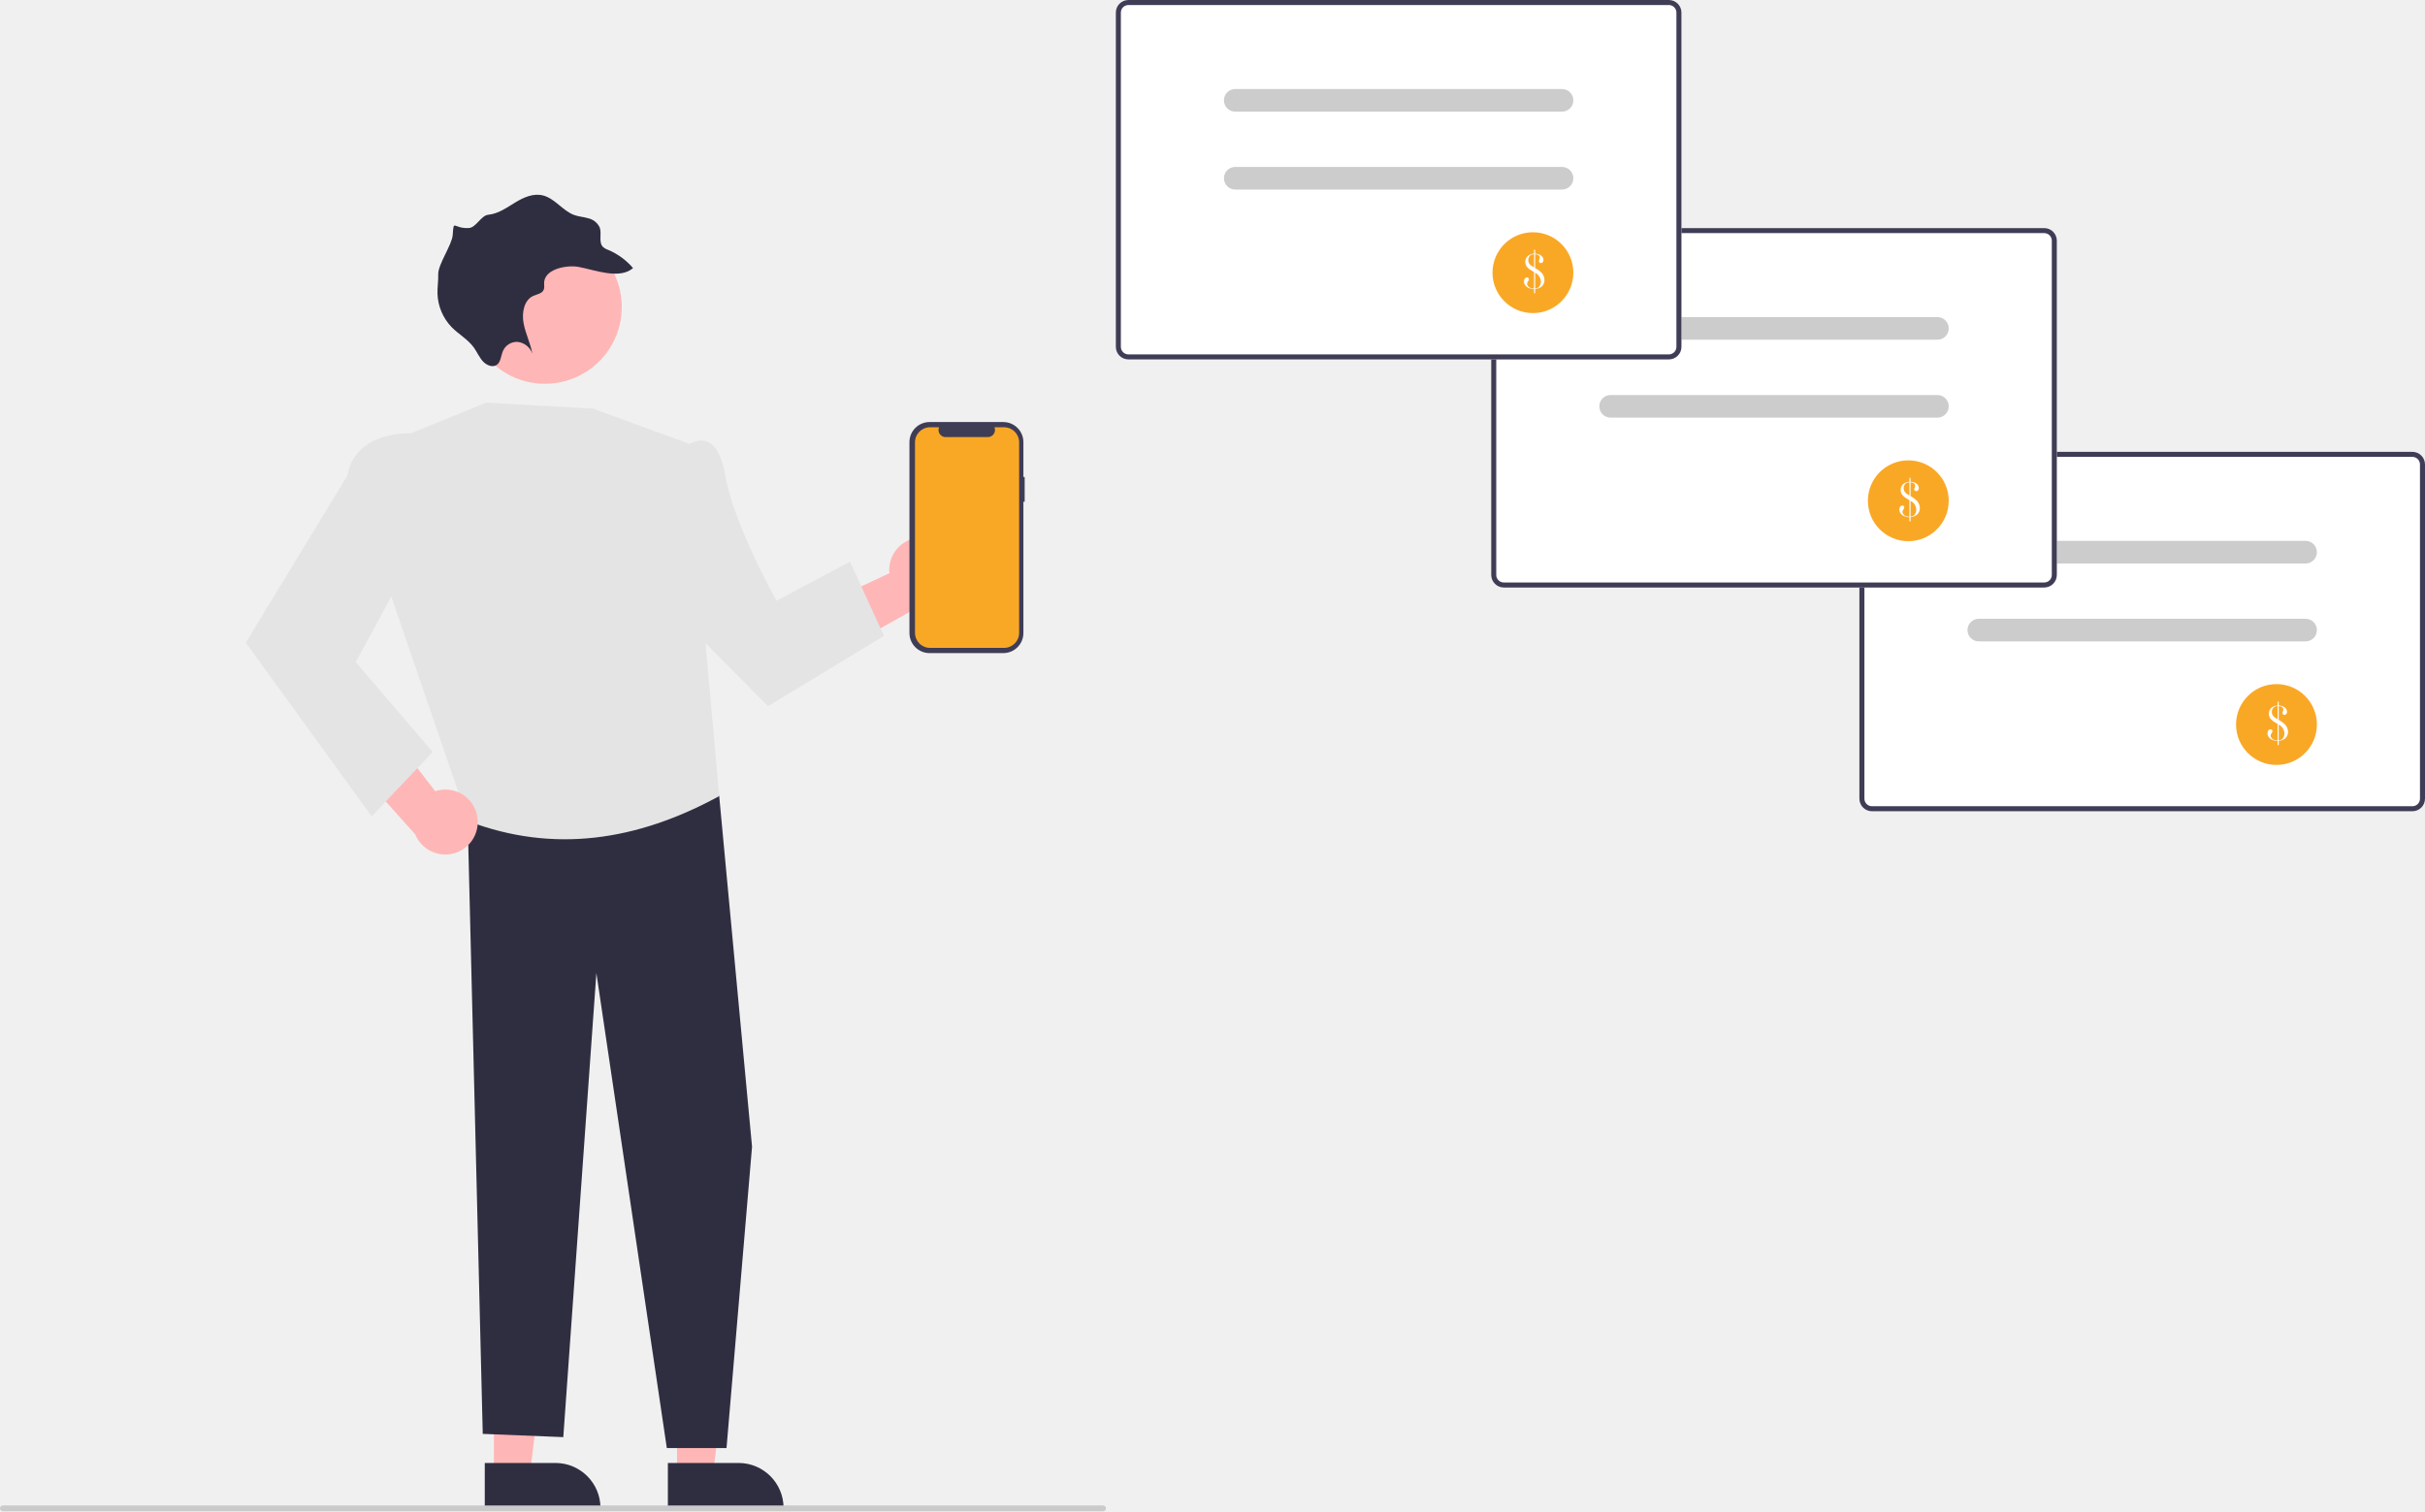
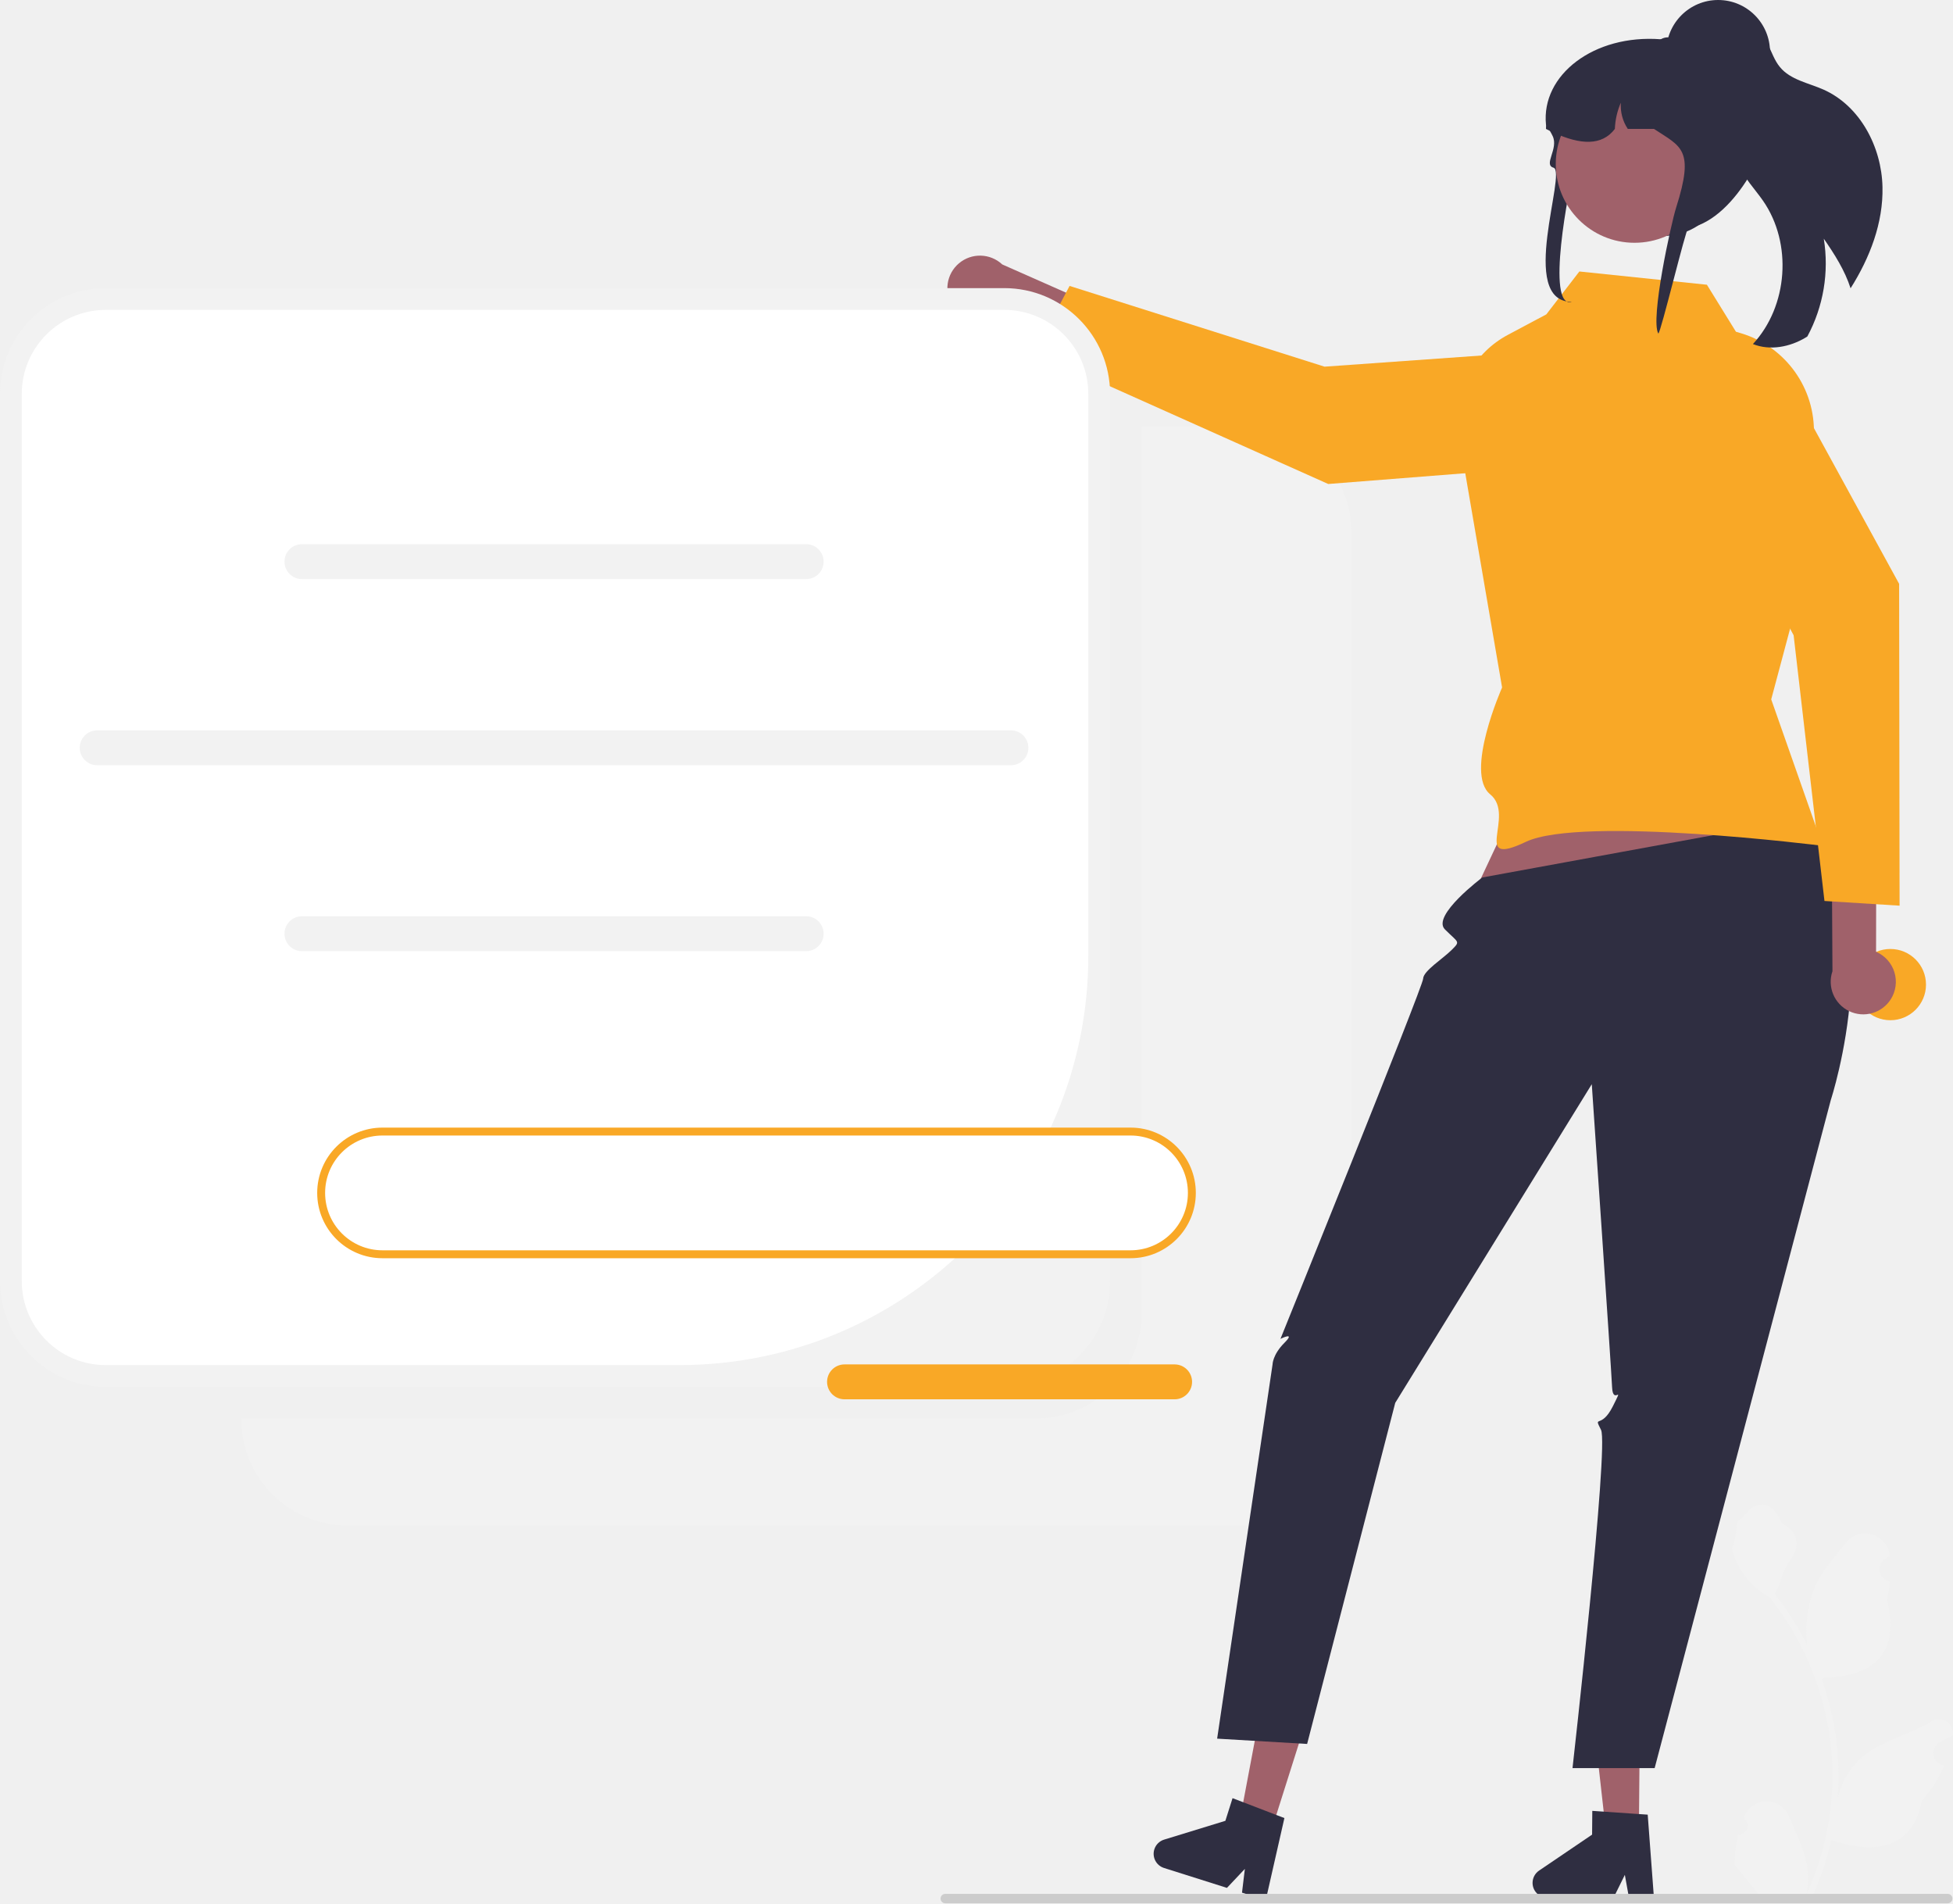
- <svg xmlns="http://www.w3.org/2000/svg" data-name="Layer 1" width="839.797" height="523.444" viewBox="0 0 839.797 523.444">
-   <path d="M259.302,695.092a50.794,50.794,0,0,0,13.59,12.63c1.12.71,2.27,1.38,3.44,2h27.53c-.33-.66-.65-1.33-.96-2a95.354,95.354,0,0,1,19.84-109.34c-16.64,5.14-32.02,15.16-42.08,29.37a64.47,64.47,0,0,0-10.23,23,96.276,96.276,0,0,1,7.67-48.41c-13.51,10.99-24.03,26.04-28.04,42.98C246.052,662.272,248.961,681.082,259.302,695.092Z" transform="translate(-180.1015 -188.278)" fill="#f0f0f0" />
-   <path d="M1015.546,469.267H828.377a4.358,4.358,0,0,1-4.353-4.353V349.131a4.358,4.358,0,0,1,4.353-4.353h187.169a4.358,4.358,0,0,1,4.353,4.353V464.914A4.358,4.358,0,0,1,1015.546,469.267Z" transform="translate(-180.1015 -188.278)" fill="#fff" />
-   <path d="M1015.546,469.267H828.377a4.358,4.358,0,0,1-4.353-4.353V349.131a4.358,4.358,0,0,1,4.353-4.353h187.169a4.358,4.358,0,0,1,4.353,4.353V464.914A4.358,4.358,0,0,1,1015.546,469.267ZM828.377,346.519a2.615,2.615,0,0,0-2.612,2.612V464.914a2.615,2.615,0,0,0,2.612,2.612h187.169a2.615,2.615,0,0,0,2.612-2.612V349.131a2.615,2.615,0,0,0-2.612-2.612Z" transform="translate(-180.1015 -188.278)" fill="#3f3d56" />
-   <path d="M978.547,383.446H865.376a3.917,3.917,0,1,1,0-7.835H978.547a3.917,3.917,0,0,1,0,7.835Z" transform="translate(-180.1015 -188.278)" fill="#ccc" />
-   <path d="M978.547,410.433H865.376a3.917,3.917,0,1,1,0-7.835H978.547a3.917,3.917,0,0,1,0,7.835Z" transform="translate(-180.1015 -188.278)" fill="#ccc" />
-   <circle cx="788.363" cy="250.944" r="14" fill="#f9a826" />
-   <path d="M968.849,432.627V431.293h.395v1.334a4.258,4.258,0,0,1,1.615.395,2.372,2.372,0,0,1,.921.768,1.795,1.795,0,0,1,.333,1.048,1.131,1.131,0,0,1-.259.755.801.801,0,0,1-.636.307.668.668,0,0,1-.491-.202.679.679,0,0,1-.202-.5.95.95,0,0,1,.079-.377l.158-.333a1.109,1.109,0,0,0,.079-.439,1.033,1.033,0,0,0-.211-.645,1.273,1.273,0,0,0-.597-.417,3.379,3.379,0,0,0-.79-.158v4.8l.088.053a8.741,8.741,0,0,1,2.22,1.676,3.942,3.942,0,0,1,.671,1.137,3.485,3.485,0,0,1,.241,1.259,3.056,3.056,0,0,1-.421,1.588,2.852,2.852,0,0,1-1.167,1.097,4.928,4.928,0,0,1-1.632.474v1.43h-.395v-1.404a4.405,4.405,0,0,1-1.667-.342,3.155,3.155,0,0,1-1.347-.965,2.186,2.186,0,0,1-.478-1.378,1.557,1.557,0,0,1,.307-.979.914.914,0,0,1,.746-.399.645.645,0,0,1,.667.665,1.304,1.304,0,0,1-.325.727,2.203,2.203,0,0,0-.241.403.9.9,0,0,0-.066.35,1.418,1.418,0,0,0,.312.88,1.989,1.989,0,0,0,.838.626,3.087,3.087,0,0,0,1.185.21h.07v-5.73l-.5-.29q-.711-.412-1.084-.684a4.526,4.526,0,0,1-.671-.597,2.883,2.883,0,0,1-.781-1.983,2.691,2.691,0,0,1,.333-1.312,2.617,2.617,0,0,1,.921-.979A3.75,3.75,0,0,1,968.849,432.627Zm0,.193a2.716,2.716,0,0,0-.987.219,1.682,1.682,0,0,0-.734.709,2.171,2.171,0,0,0-.28,1.095,2.224,2.224,0,0,0,.411,1.305,2.648,2.648,0,0,0,.511.552,9.521,9.521,0,0,0,.992.648l.087.053Zm.395,11.899a2.721,2.721,0,0,0,.664-.14,1.75,1.75,0,0,0,.481-.281,2.173,2.173,0,0,0,.612-.855,2.948,2.948,0,0,0,.227-1.154,3.625,3.625,0,0,0-1.983-3.036Z" transform="translate(-180.1015 -188.278)" fill="#fff" />
-   <path d="M888.046,391.767H700.877a4.358,4.358,0,0,1-4.353-4.353V271.631a4.358,4.358,0,0,1,4.353-4.353H888.046a4.358,4.358,0,0,1,4.353,4.353V387.414A4.358,4.358,0,0,1,888.046,391.767Z" transform="translate(-180.1015 -188.278)" fill="#fff" />
-   <path d="M888.046,391.767H700.877a4.358,4.358,0,0,1-4.353-4.353V271.631a4.358,4.358,0,0,1,4.353-4.353H888.046a4.358,4.358,0,0,1,4.353,4.353V387.414A4.358,4.358,0,0,1,888.046,391.767ZM700.877,269.019a2.615,2.615,0,0,0-2.612,2.612V387.414a2.615,2.615,0,0,0,2.612,2.612H888.046a2.615,2.615,0,0,0,2.612-2.612V271.631a2.615,2.615,0,0,0-2.612-2.612Z" transform="translate(-180.1015 -188.278)" fill="#3f3d56" />
-   <path d="M851.047,305.946H737.876a3.917,3.917,0,1,1,0-7.835H851.047a3.917,3.917,0,0,1,0,7.835Z" transform="translate(-180.1015 -188.278)" fill="#ccc" />
-   <path d="M851.047,332.933H737.876a3.917,3.917,0,1,1,0-7.835H851.047a3.917,3.917,0,0,1,0,7.835Z" transform="translate(-180.1015 -188.278)" fill="#ccc" />
-   <circle cx="660.863" cy="173.444" r="14" fill="#f9a826" />
-   <path d="M841.349,355.127V353.793h.395v1.334a4.258,4.258,0,0,1,1.615.395,2.372,2.372,0,0,1,.921.768,1.795,1.795,0,0,1,.333,1.048,1.131,1.131,0,0,1-.259.755.801.801,0,0,1-.636.307.668.668,0,0,1-.491-.202.679.679,0,0,1-.202-.5.95.95,0,0,1,.079-.377l.158-.333a1.109,1.109,0,0,0,.079-.439,1.033,1.033,0,0,0-.211-.645,1.273,1.273,0,0,0-.597-.417,3.379,3.379,0,0,0-.79-.158v4.8l.088.053a8.741,8.741,0,0,1,2.22,1.676,3.942,3.942,0,0,1,.671,1.137,3.485,3.485,0,0,1,.241,1.259,3.056,3.056,0,0,1-.421,1.588,2.852,2.852,0,0,1-1.167,1.097,4.928,4.928,0,0,1-1.632.474v1.43h-.395v-1.404a4.405,4.405,0,0,1-1.667-.342,3.155,3.155,0,0,1-1.347-.965,2.186,2.186,0,0,1-.478-1.378,1.557,1.557,0,0,1,.307-.979.914.914,0,0,1,.746-.399.645.645,0,0,1,.667.665,1.304,1.304,0,0,1-.325.727,2.203,2.203,0,0,0-.241.403.9.9,0,0,0-.066.35,1.418,1.418,0,0,0,.312.88,1.989,1.989,0,0,0,.838.626,3.087,3.087,0,0,0,1.185.21h.07v-5.73l-.5-.29q-.711-.412-1.084-.684a4.526,4.526,0,0,1-.671-.597,2.883,2.883,0,0,1-.781-1.983,2.691,2.691,0,0,1,.333-1.312,2.617,2.617,0,0,1,.921-.979A3.75,3.75,0,0,1,841.349,355.127Zm0,.193a2.716,2.716,0,0,0-.987.219,1.682,1.682,0,0,0-.734.709,2.171,2.171,0,0,0-.28,1.095,2.224,2.224,0,0,0,.411,1.305,2.648,2.648,0,0,0,.511.552,9.521,9.521,0,0,0,.992.648l.087.053Zm.395,11.899a2.721,2.721,0,0,0,.664-.14,1.75,1.75,0,0,0,.481-.281,2.173,2.173,0,0,0,.612-.855,2.948,2.948,0,0,0,.227-1.154,3.625,3.625,0,0,0-1.983-3.036Z" transform="translate(-180.1015 -188.278)" fill="#fff" />
-   <path d="M500.047,374.49a11.183,11.183,0,0,0-11.928,12.319l-35.982,16.869,17.612,10.784L501.218,396.79a11.244,11.244,0,0,0-1.171-22.3Z" transform="translate(-180.1015 -188.278)" fill="#ffb6b6" />
-   <polygon points="171.049 510.77 183.476 510.769 189.388 462.837 171.047 462.838 171.049 510.77" fill="#ffb6b6" />
-   <path d="M347.981,694.991l24.473-.001h.001a15.597,15.597,0,0,1,15.596,15.596v.507l-40.069.001Z" transform="translate(-180.1015 -188.278)" fill="#2f2e41" />
-   <polygon points="234.459 510.77 246.886 510.769 252.798 462.837 234.457 462.838 234.459 510.77" fill="#ffb6b6" />
-   <path d="M411.391,694.991l24.473-.001h.001a15.597,15.597,0,0,1,15.596,15.596v.507l-40.069.001Z" transform="translate(-180.1015 -188.278)" fill="#2f2e41" />
-   <polygon points="242.76 262.159 249.067 275.738 260.438 397.176 251.599 501.554 230.926 501.554 206.532 337.03 195.074 497.764 167.18 496.638 161.825 278.718 242.76 262.159" fill="#2f2e41" />
-   <path d="M322.35,338.372l26.149-10.639,36.909,2.07,32.813,11.958L429.169,464.016c-28.546,15.588-57.463,19.843-86.882,8.697l-27.304-79.628Z" transform="translate(-180.1015 -188.278)" fill="#e4e4e4" />
-   <path d="M408.013,344.993l11.604-3.232s8.777-5.707,11.665,11.258,17.747,43.352,17.747,43.352l25.437-13.556,11.777,25.719-40.171,24.334-42.303-42.624Z" transform="translate(-180.1015 -188.278)" fill="#e4e4e4" />
-   <path id="a80a6b0c-a21b-4eb6-b764-70793a425e46-217" data-name="Path 40" d="M344.361,305.083h0a26.609,26.609,0,1,1,48.699-21.462l.152.352a26.614,26.614,0,1,1-48.861,21.114Z" transform="translate(-180.1015 -188.278)" fill="#ffb6b6" />
-   <path id="b51b91e7-03ed-46d5-9b2a-c48431fd2f0d-218" data-name="Path 72" d="M380.487,280.73c5.533,1.004,14.095,4.487,18.847.401a23.291,23.291,0,0,0-8.623-6.307,5.314,5.314,0,0,1-1.785-1.009c-1.62-1.637-.368-4.458-1.11-6.672a5.717,5.717,0,0,0-3.937-3.246c-1.649-.493-3.378-.574-4.998-1.172-3.834-1.441-6.56-5.565-10.49-6.685-3.424-.99-6.87.549-9.825,2.345s-5.879,3.928-9.336,4.269c-2.584.236-4.219,4.485-6.813,4.61-5.435.264-5.133-3.318-5.535,2.392-.232,3.407-5.101,10.186-5.021,13.623.08,2.252-.318,4.483-.254,6.742a17.515,17.515,0,0,0,4.848,11.511c2.474,2.545,5.693,4.261,7.776,7.161,1.083,1.54,1.835,3.337,3.096,4.73s3.397,2.232,4.804,1.237,1.434-3.147,2.132-4.786a5.233,5.233,0,0,1,5.201-3.166,6.129,6.129,0,0,1,5.001,4.083c-.659-3.62-2.396-7.012-3.057-10.635s.2-7.951,3.32-9.365c1.339-.623,3.149-.791,3.687-2.227.33-.865.028-1.887.155-2.823C369.255,281.156,376.879,280.022,380.487,280.73Z" transform="translate(-180.1015 -188.278)" fill="#2f2e41" />
-   <path d="M345.422,471.299a11.183,11.183,0,0,0-14.612-8.974l-24.269-31.47-6.709,19.531,24.074,26.89a11.244,11.244,0,0,0,21.516-5.977Z" transform="translate(-180.1015 -188.278)" fill="#ffb6b6" />
-   <path d="M330.733,344.308l-8.382-5.936s-19.177-1.099-21.967,14.646l-35.163,57.845,43.598,60.148,21.137-22.251-26.671-31.168L325.678,376.477Z" transform="translate(-180.1015 -188.278)" fill="#e4e4e4" />
-   <path d="M534.956,353.474h-.44V341.427a6.973,6.973,0,0,0-6.973-6.973H502.02a6.973,6.973,0,0,0-6.973,6.972v66.091a6.973,6.973,0,0,0,6.973,6.973h25.523a6.973,6.973,0,0,0,6.973-6.972V362.049h.44Z" transform="translate(-180.1015 -188.278)" fill="#3f3d56" />
-   <path d="M527.825,336.268h-3.332a2.474,2.474,0,0,1-2.29,3.408h-14.622a2.474,2.474,0,0,1-2.29-3.408h-3.112a5.207,5.207,0,0,0-5.207,5.207v65.994a5.207,5.207,0,0,0,5.207,5.207H527.825a5.207,5.207,0,0,0,5.207-5.207h0V341.475A5.207,5.207,0,0,0,527.825,336.268Z" transform="translate(-180.1015 -188.278)" fill="#f9a826" />
-   <path d="M758.046,312.767H570.877a4.358,4.358,0,0,1-4.353-4.353V192.631a4.358,4.358,0,0,1,4.353-4.353H758.046a4.358,4.358,0,0,1,4.353,4.353V308.414A4.358,4.358,0,0,1,758.046,312.767Z" transform="translate(-180.1015 -188.278)" fill="#fff" />
-   <path d="M758.046,312.767H570.877a4.358,4.358,0,0,1-4.353-4.353V192.631a4.358,4.358,0,0,1,4.353-4.353H758.046a4.358,4.358,0,0,1,4.353,4.353V308.414A4.358,4.358,0,0,1,758.046,312.767ZM570.877,190.019a2.615,2.615,0,0,0-2.612,2.612V308.414a2.615,2.615,0,0,0,2.612,2.612H758.046a2.615,2.615,0,0,0,2.612-2.612V192.631a2.615,2.615,0,0,0-2.612-2.612Z" transform="translate(-180.1015 -188.278)" fill="#3f3d56" />
-   <path d="M721.047,226.946H607.876a3.917,3.917,0,1,1,0-7.835H721.047a3.917,3.917,0,0,1,0,7.835Z" transform="translate(-180.1015 -188.278)" fill="#ccc" />
-   <path d="M721.047,253.933H607.876a3.917,3.917,0,1,1,0-7.835H721.047a3.917,3.917,0,0,1,0,7.835Z" transform="translate(-180.1015 -188.278)" fill="#ccc" />
-   <circle cx="530.863" cy="94.444" r="14" fill="#f9a826" />
-   <path d="M711.349,276.127V274.793h.395v1.334a4.258,4.258,0,0,1,1.615.395,2.372,2.372,0,0,1,.921.768,1.795,1.795,0,0,1,.333,1.048,1.131,1.131,0,0,1-.259.755.801.801,0,0,1-.636.307.668.668,0,0,1-.491-.202.679.679,0,0,1-.202-.5.95.95,0,0,1,.079-.377l.158-.333a1.109,1.109,0,0,0,.079-.439,1.033,1.033,0,0,0-.211-.645,1.273,1.273,0,0,0-.597-.417,3.379,3.379,0,0,0-.79-.158v4.8l.088.053a8.741,8.741,0,0,1,2.22,1.676,3.942,3.942,0,0,1,.671,1.137,3.485,3.485,0,0,1,.241,1.259,3.056,3.056,0,0,1-.421,1.588,2.852,2.852,0,0,1-1.167,1.097,4.928,4.928,0,0,1-1.632.474v1.43h-.395v-1.404a4.405,4.405,0,0,1-1.667-.342,3.155,3.155,0,0,1-1.347-.965,2.186,2.186,0,0,1-.478-1.378,1.557,1.557,0,0,1,.307-.979.914.914,0,0,1,.746-.399.645.645,0,0,1,.667.665,1.304,1.304,0,0,1-.325.727,2.203,2.203,0,0,0-.241.403.9.9,0,0,0-.066.35,1.418,1.418,0,0,0,.312.88,1.989,1.989,0,0,0,.838.626,3.087,3.087,0,0,0,1.185.21h.07v-5.73l-.5-.29q-.711-.412-1.084-.684a4.526,4.526,0,0,1-.671-.597,2.883,2.883,0,0,1-.781-1.983,2.691,2.691,0,0,1,.333-1.312,2.617,2.617,0,0,1,.921-.979A3.75,3.75,0,0,1,711.349,276.127Zm0,.193a2.716,2.716,0,0,0-.987.219,1.682,1.682,0,0,0-.734.709,2.171,2.171,0,0,0-.28,1.095,2.224,2.224,0,0,0,.411,1.305,2.648,2.648,0,0,0,.511.552,9.521,9.521,0,0,0,.992.648l.087.053Zm.395,11.899a2.721,2.721,0,0,0,.664-.14,1.75,1.75,0,0,0,.481-.281,2.173,2.173,0,0,0,.612-.855,2.948,2.948,0,0,0,.227-1.154,3.625,3.625,0,0,0-1.983-3.036Z" transform="translate(-180.1015 -188.278)" fill="#fff" />
-   <path d="M562.102,711.722h-381a1,1,0,0,1,0-2h381a1,1,0,0,1,0,2Z" transform="translate(-180.1015 -188.278)" fill="#cacaca" />
+ <svg xmlns="http://www.w3.org/2000/svg" data-name="Layer 1" width="493.461" height="480.848" viewBox="0 0 493.461 480.848">
+   <path d="M668.007,317.365H641.751V541.211a26.744,26.744,0,0,1-26.744,26.744H414.269v.256a26.744,26.744,0,0,0,26.744,26.744h226.993a26.744,26.744,0,0,0,26.744-26.744V344.109A26.744,26.744,0,0,0,668.007,317.365Z" transform="translate(-353.2694 -209.5759)" fill="#f2f2f2" />
+   <path d="M792.472,673.091a2.269,2.269,0,0,0,1.645-3.933l-.155-.618q.031-.074.062-.148a6.094,6.094,0,0,1,11.241.042c1.839,4.428,4.179,8.864,4.756,13.546a18.029,18.029,0,0,1-.316,6.2,72.281,72.281,0,0,0,6.575-30.021,69.764,69.764,0,0,0-.433-7.783q-.358-3.178-.995-6.31a73.119,73.119,0,0,0-14.5-30.99,19.459,19.459,0,0,1-8.093-8.397,14.843,14.843,0,0,1-1.35-4.056c.394.052,1.486-5.949,1.188-6.317.549-.833,1.532-1.247,2.131-2.06,2.982-4.043,7.091-3.337,9.236,2.157,4.582,2.313,4.627,6.148,1.815,9.837-1.789,2.347-2.035,5.522-3.604,8.035.162.207.329.407.491.614a73.591,73.591,0,0,1,7.681,12.169,30.593,30.593,0,0,1,1.826-14.21c1.748-4.217,5.025-7.769,7.91-11.415a6.279,6.279,0,0,1,11.184,3.083q.009.081.017.161-.643.363-1.259.77a3.078,3.078,0,0,0,1.241,5.602l.063.01a30.627,30.627,0,0,1-.807,4.579c3.702,14.316-4.29,19.53-15.701,19.764-.252.129-.497.258-.749.381a75.114,75.114,0,0,1,4.043,19.028,71.243,71.243,0,0,1-.052,11.503l.019-.136a18.826,18.826,0,0,1,6.427-10.87c4.946-4.063,11.933-5.559,17.268-8.824a3.533,3.533,0,0,1,5.411,3.437l-.022.143a20.677,20.677,0,0,0-2.319,1.117q-.643.363-1.259.77a3.078,3.078,0,0,0,1.241,5.602l.063.01c.045.006.084.013.129.019a30.654,30.654,0,0,1-5.639,8.829c-2.315,12.497-12.256,13.683-22.89,10.044h-.006a75.093,75.093,0,0,1-5.044,14.726H792.923c-.065-.2-.123-.407-.181-.607a20.474,20.474,0,0,0,4.986-.297c-1.337-1.641-2.674-3.294-4.011-4.935a1.121,1.121,0,0,1-.084-.097c-.678-.84-1.363-1.673-2.041-2.512l-0-.001a29.99,29.99,0,0,1,.879-7.64Z" transform="translate(-353.2694 -209.5759)" fill="#f2f2f2" />
+   <path d="M593.994,286.915a8.246,8.246,0,0,0,12.466,1.526l37.465,16.903,7.223-9.213-44.644-19.75a8.235,8.235,0,0,0-12.509,10.535Z" transform="translate(-353.2694 -209.5759)" fill="#a0616a" />
+   <path d="M754.778,297.455l3.716,21.056a7.155,7.155,0,0,1-6.485,8.376l-63.139,4.965L614.653,298.637l8.864-16.827L687.944,302.212Z" transform="translate(-353.2694 -209.5759)" fill="#f9a826" />
+   <rect y="72.789" width="280.481" height="277.59" rx="26.744" fill="#f2f2f2" />
+   <path d="M380.014,287.865a21.244,21.244,0,0,0-21.244,21.244V533.211a21.244,21.244,0,0,0,21.244,21.244H524.886A103.364,103.364,0,0,0,628.25,451.091V309.109a21.244,21.244,0,0,0-21.244-21.244Z" transform="translate(-353.2694 -209.5759)" fill="#fff" />
+   <path d="M556.965,355.876H429.559a4.408,4.408,0,1,1,0-8.816H556.965a4.408,4.408,0,0,1,0,8.816Z" transform="translate(-353.2694 -209.5759)" fill="#f2f2f2" />
+   <path d="M556.965,449.876H429.559a4.408,4.408,0,1,1,0-8.816H556.965a4.408,4.408,0,0,1,0,8.816Z" transform="translate(-353.2694 -209.5759)" fill="#f2f2f2" />
+   <path d="M608.702,402.907H377.822a4.408,4.408,0,1,1,0-8.816H608.702a4.408,4.408,0,0,1,0,8.816Z" transform="translate(-353.2694 -209.5759)" fill="#f2f2f2" />
+   <polygon points="393.531 180.687 370.531 229.687 459.008 220.726 440.539 173.687 393.531 180.687" fill="#a0616a" />
+   <polygon points="414.101 462.32 405.712 462.249 401.999 429.138 414.379 429.243 414.101 462.32" fill="#a0616a" />
+   <path d="M740.5,685.235a3.755,3.755,0,0,0,3.718,3.783l16.679.139,2.92-5.918,1.072,5.949,6.293.057-1.589-21.217-2.189-.146-8.931-.616-2.881-.193-.051,6.003-13.398,9.087A3.749,3.749,0,0,0,740.5,685.235Z" transform="translate(-353.2694 -209.5759)" fill="#2f2e41" />
+   <polygon points="321.266 462.358 313.268 459.825 319.447 427.085 331.251 430.822 321.266 462.358" fill="#a0616a" />
+   <path d="M644.932,676.789a3.755,3.755,0,0,0,2.443,4.709l15.902,5.033,4.53-4.799-.723,6.001,5.999,1.904L677.797,668.89l-2.05-.783-8.356-3.212-2.697-1.031-1.812,5.723-15.477,4.75A3.749,3.749,0,0,0,644.932,676.789Z" transform="translate(-353.2694 -209.5759)" fill="#2f2e41" />
+   <path d="M808.248,416.522,727.801,431.263s-12.903,9.652-9.452,13.109,3.987,2.921,1.719,5.189-7.171,5.299-7.219,7.283-36.048,90.984-36.048,90.984,4-2,1,1-3,5.479-3,5.479l-14,94.521,22.737,1.339,22.263-86.173,49.659-80.504s4.927,71.789,5.134,76.564,3.207-1.225.207,4.775-5,2-3,6-7.205,85.435-7.205,85.435h20.753L815.859,487.472S831.695,439.216,808.248,416.522Z" transform="translate(-353.2694 -209.5759)" fill="#2f2e41" />
+   <path d="M784.549,281.51l-32.225-3.348-8.349,10.839-9.726,5.18a24.275,24.275,0,0,0-12.815,22.962l11.366,66.119s-9.601,21.619-3,27-5.104,18.707,9,12,75,1,75,1l-13-37,9.711-36.358,1.069-30.485a25.826,25.826,0,0,0-18.339-25.627l-1.358-.41Z" transform="translate(-353.2694 -209.5759)" fill="#f9a826" />
+   <path d="M828.913,256.806c.211,9.083-3.183,17.878-8.06,25.603-1.449-4.51-4.054-8.614-6.77-12.527a38.995,38.995,0,0,1-4.15,24.696,5.224,5.224,0,0,1-.444.285c-3.975,2.391-9.014,3.359-13.314,1.633,8.884-9.577,10.015-25.444,2.566-36.186-2.109-3.048-4.836-5.744-6.142-9.212-2.062-5.535-.08-11.628,1.171-17.398,1.169-5.37,1.374-11.761-2.229-15.697a3.786,3.786,0,0,1,3.47-1.598c2.221.314,3.838,2.245,4.868,4.233,1.03,1.989,1.709,4.193,3.144,5.91,2.658,3.215,7.184,3.975,10.999,5.669C823.26,236.332,828.692,246.699,828.913,256.806Z" transform="translate(-353.2694 -209.5759)" fill="#2f2e41" />
+   <path d="M590.92,689.234a1.186,1.186,0,0,0,1.19,1.19h253.29a1.19,1.19,0,0,0,0-2.38h-253.29A1.187,1.187,0,0,0,590.92,689.234Z" transform="translate(-353.2694 -209.5759)" fill="#ccc" />
+   <circle cx="477.638" cy="248.748" r="9" fill="#f9a826" />
+   <path d="M751.156,251.613c.528-1.848-3.111,9.446-1.355,9.65,7.997.917,18.974,5.693,24.543,7.921.251-.029.502-.058.745-.095.598-.066,1.18-.16,1.756-.269C789.814,266.366,794.801,246.445,794.801,246.263c0-.896-2.149-25.493-5.535-25.857a24.957,24.957,0,0,0-2.678-.146h-8.402a39.048,39.048,0,0,0-5.274-.765H772.896c-16.915-1.289-30.253,9.021-29.006,21.567.007.015.022.029.029.044.362.539.679,1.048.959,1.536.273.459.502.896.701,1.311,1.542,3.204-2.421,7.235.207,7.987,3.495,1.001-9.192,33.894,4.642,33.894C743.698,287.747,749.699,256.71,751.156,251.613Z" transform="translate(-353.2694 -209.5759)" fill="#2f2e41" />
+   <circle cx="412.986" cy="41.443" r="19.894" fill="#a0616a" />
+   <path d="M743.89,242.147c.332.175.657.335.989.495.347.167.693.335,1.04.488,6.661,3.022,12.083,3.357,15.374-.983a18.392,18.392,0,0,1,1.512-6.626,10.65,10.65,0,0,0,1.756,6.626h6.624c6.824,4.529,10.328,5.002,5.592,19.87-1.321,4.143-6.571,28.251-4.505,31.826.598-.066,6.955-26.471,7.53-26.58,12.969-2.454,21.209-23.82,20.154-25.028a22.275,22.275,0,0,0-2.309-9.91,22.793,22.793,0,0,0-8.661-9.422,40.166,40.166,0,0,0-6.92-2.599c-.059-.015-.111-.029-.17-.044-.73-.197-1.475-.379-2.22-.532a40.842,40.842,0,0,0-4.662-.706c-.111-.007-.221-.015-.325-.015a3.513,3.513,0,0,0-1.778.488c-.007,0-.007.007-.015.007a3.347,3.347,0,0,0-.989.881,3.386,3.386,0,0,0-.723,2.104H763.808q-.409,0-.819.022a19.78,19.78,0,0,0-19.069,18.596C743.897,241.456,743.89,241.798,743.89,242.147Z" transform="translate(-353.2694 -209.5759)" fill="#2f2e41" />
+   <circle cx="434.117" cy="13.106" r="13.106" fill="#2f2e41" />
+   <path d="M831.009,462.035a8.246,8.246,0,0,0-3.717-11.996l.065-41.101-11.364-2.813.28,48.817a8.235,8.235,0,0,0,14.736,7.093Z" transform="translate(-353.2694 -209.5759)" fill="#a0616a" />
+   <path d="M774.733,311.053l17.684-12.018a7.155,7.155,0,0,1,10.298,2.483l30.404,55.559.116,81.31-18.982-1.19-7.792-67.129Z" transform="translate(-353.2694 -209.5759)" fill="#f9a826" />
+   <path d="M638.915,495.453h-189a15.5,15.5,0,0,0,0,31h189a15.5,15.5,0,1,0,0-31Z" transform="translate(-353.2694 -209.5759)" fill="#fff" />
+   <path d="M638.915,527.453h-189a16.5,16.5,0,0,1,0-33h189a16.5,16.5,0,1,1,0,33Zm-189-31a14.5,14.5,0,0,0,0,29h189a14.5,14.5,0,1,0,0-29Z" transform="translate(-353.2694 -209.5759)" fill="#f9a826" />
+   <path d="M650.06,563.096H566.653a4.408,4.408,0,1,1,0-8.816h83.406a4.408,4.408,0,0,1,0,8.816Z" transform="translate(-353.2694 -209.5759)" fill="#f9a826" />
</svg>
